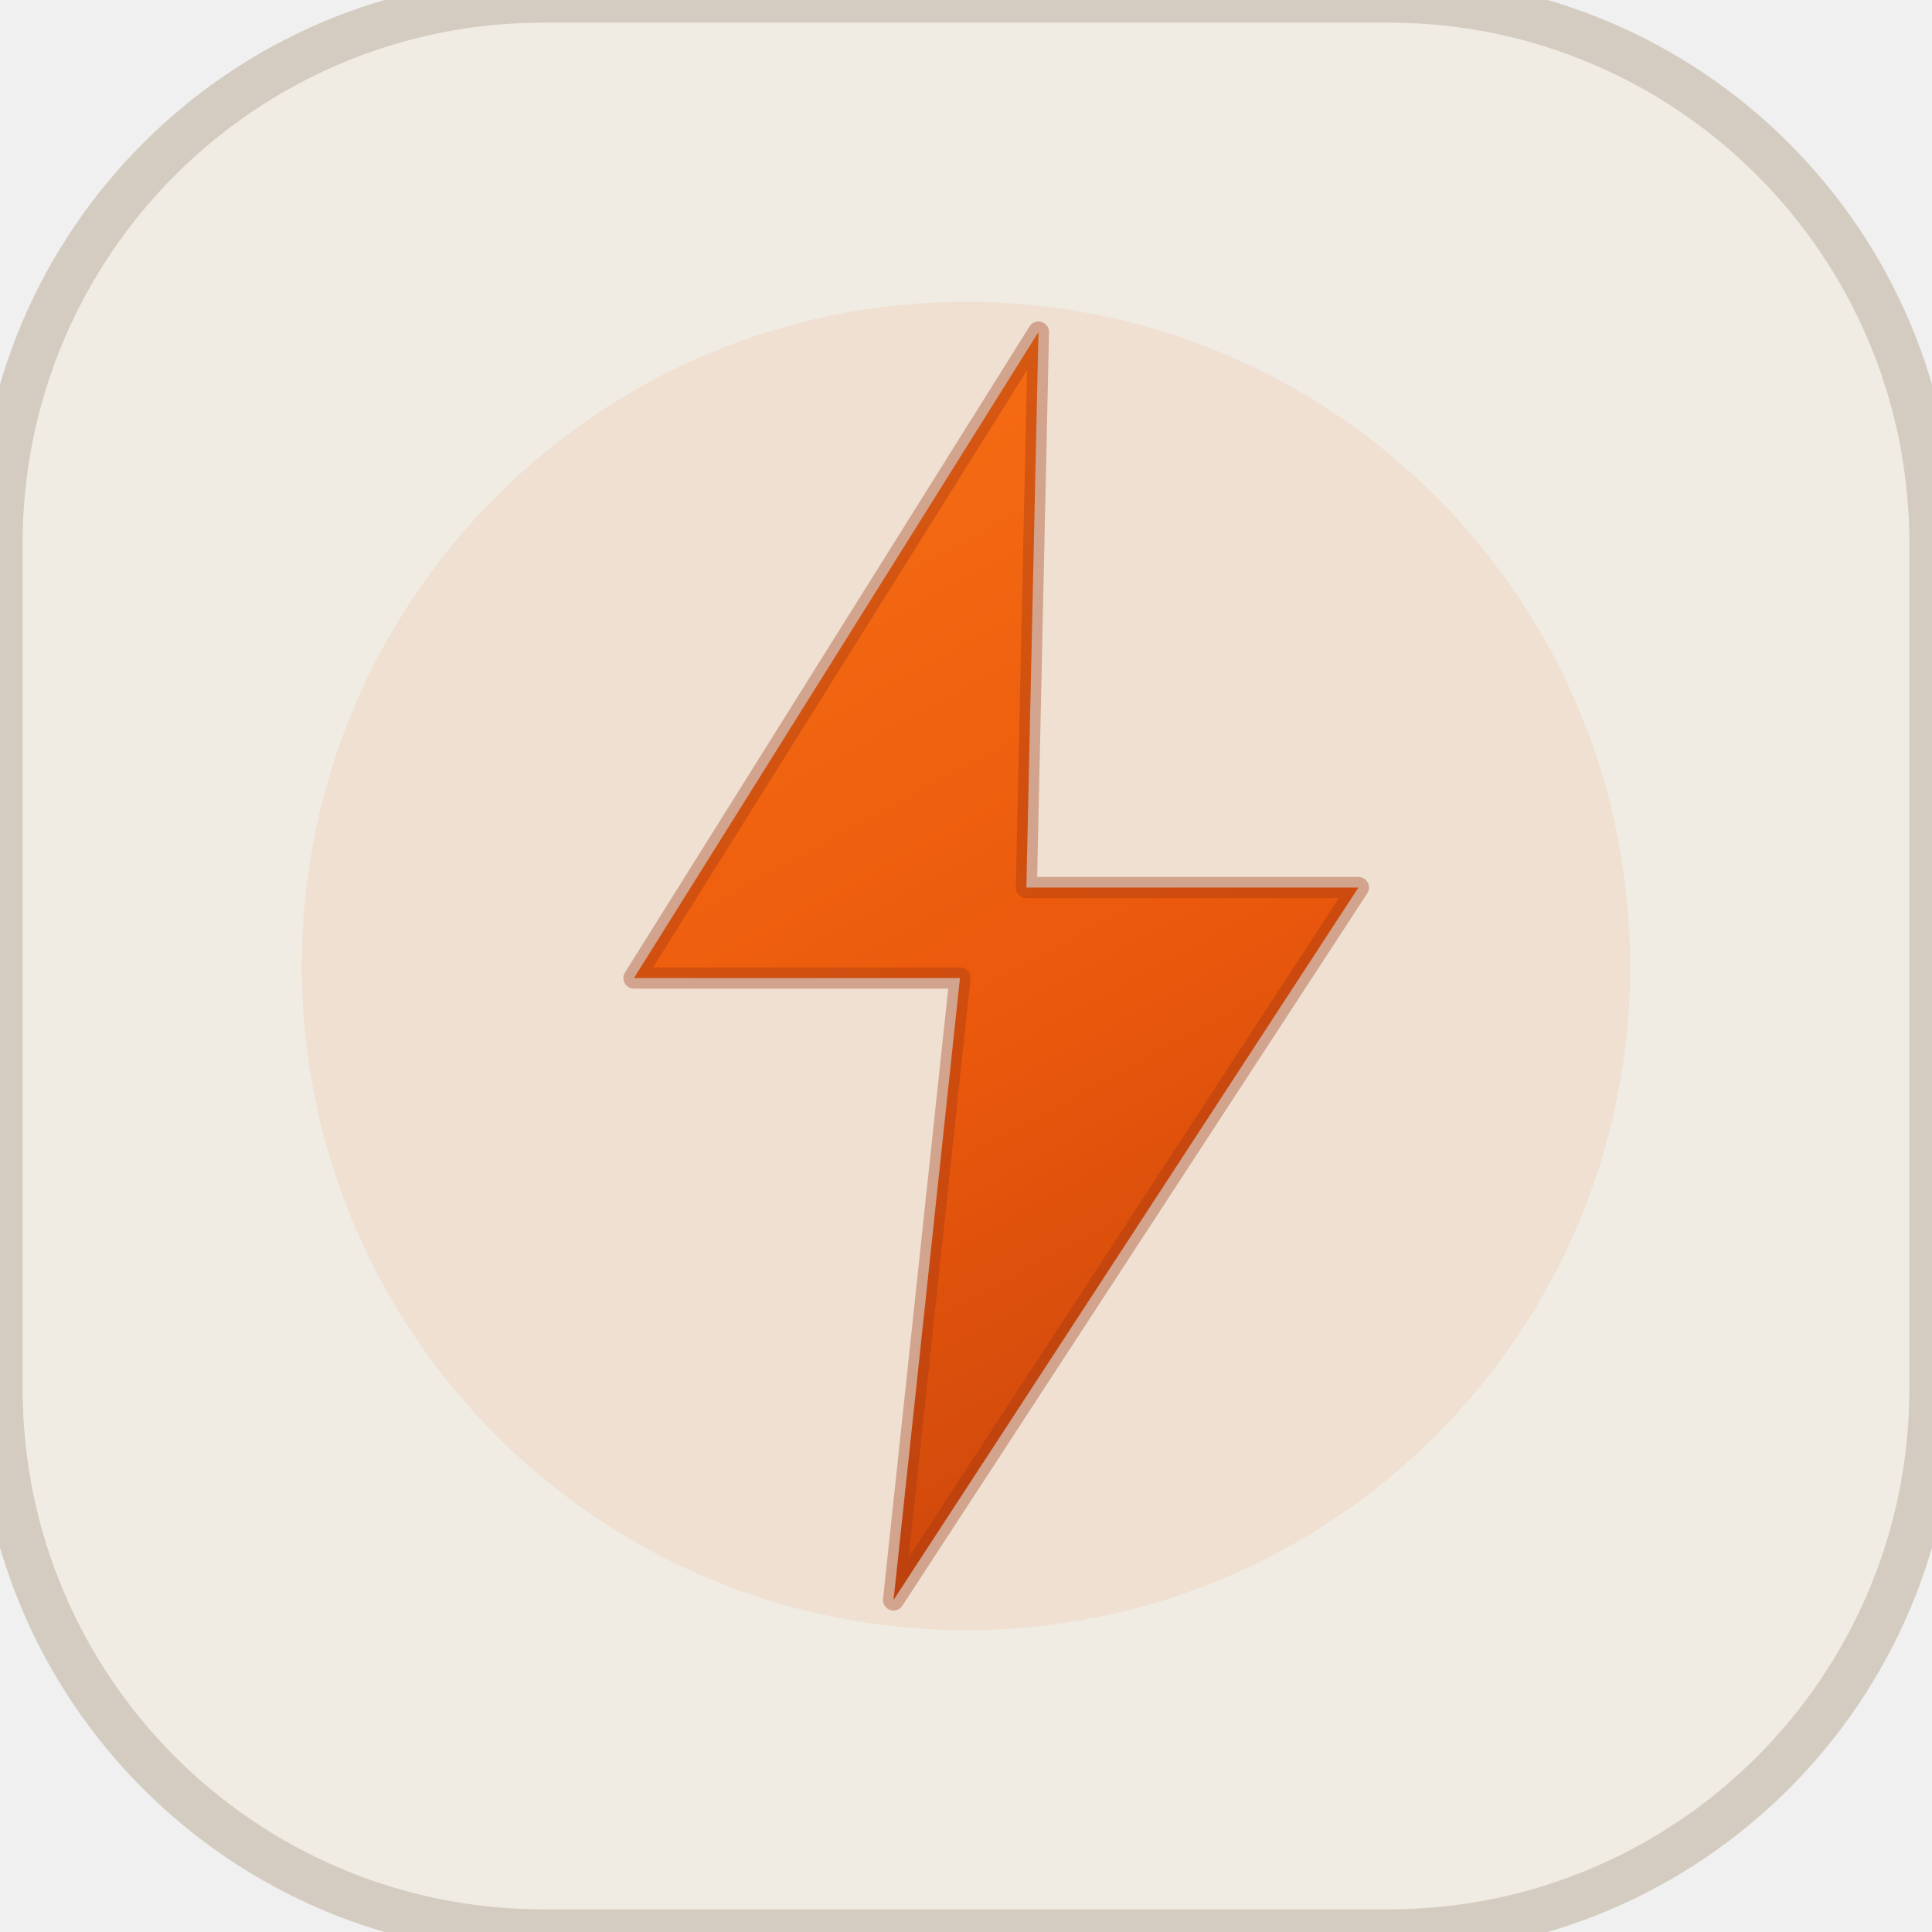
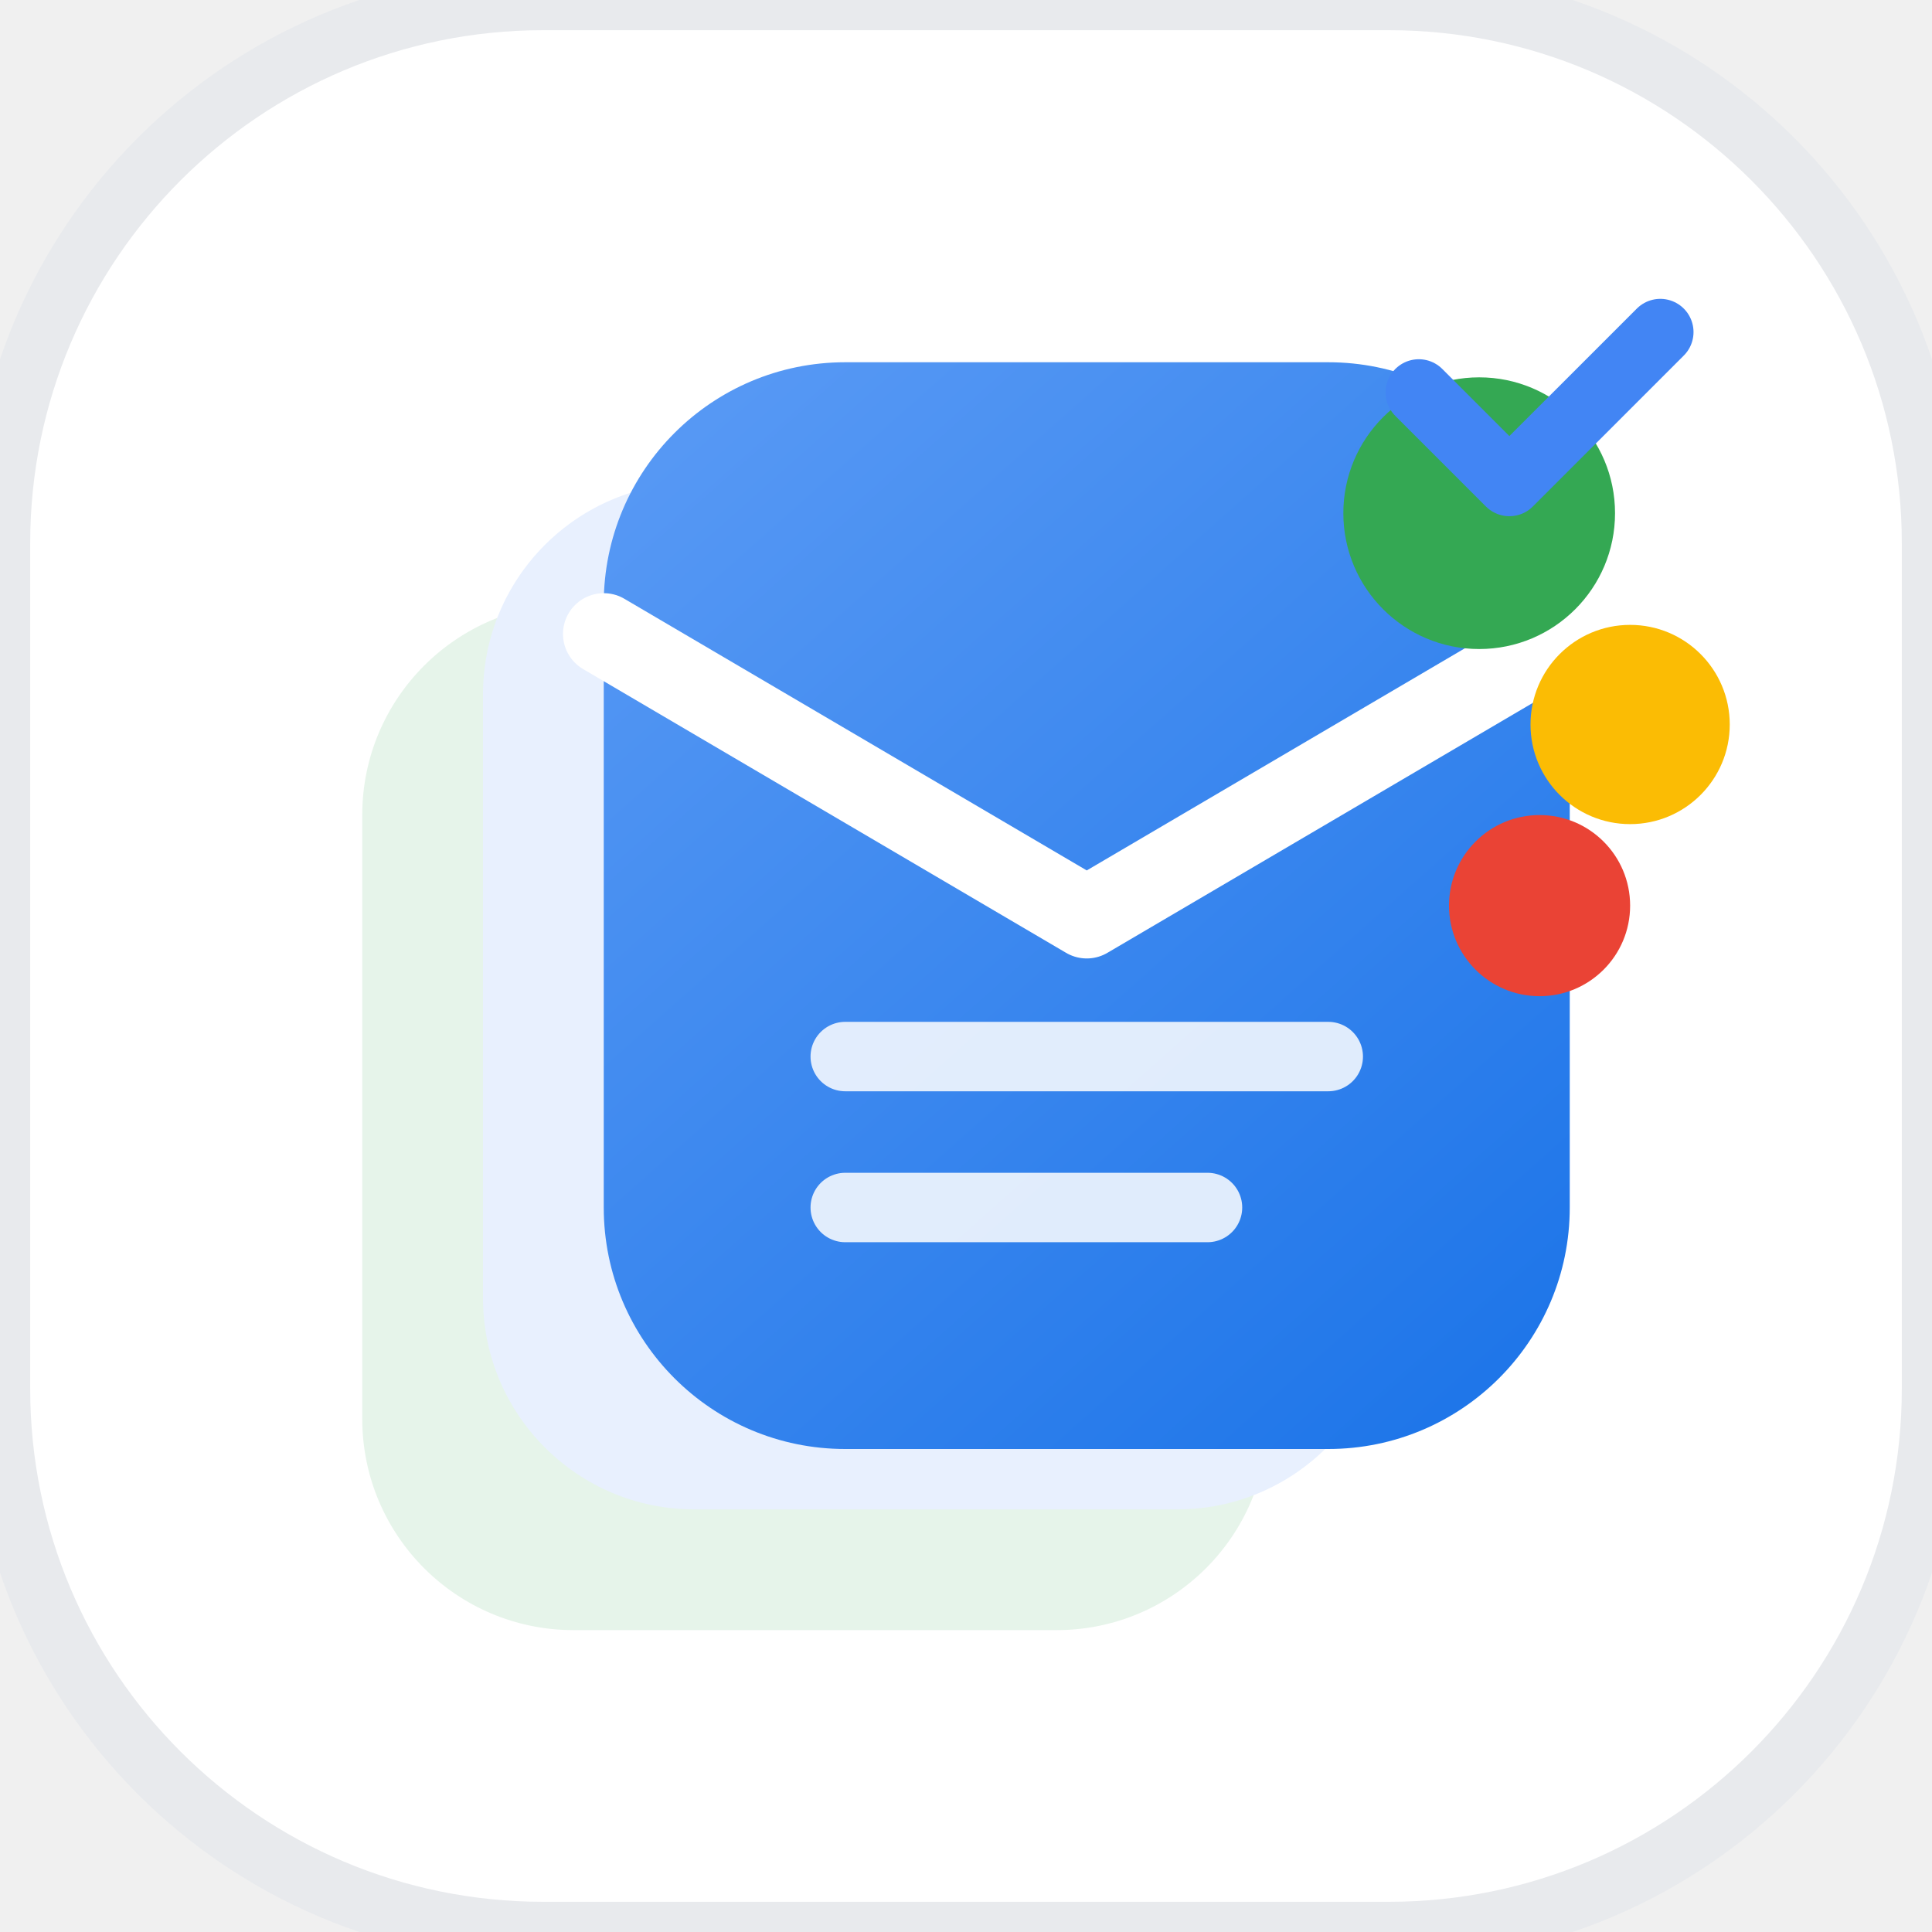
<svg xmlns="http://www.w3.org/2000/svg" viewBox="0 0 32 32" fill="none" role="img" aria-label="Relvion">
-   <rect width="32" height="32" rx="9" fill="#f0ebe3" />
-   <rect width="32" height="32" rx="9" stroke="#d4ccc0" stroke-width="0.75" />
-   <circle cx="16" cy="16" r="11" fill="#ea580c" fill-opacity="0.08" />
-   <path d="M17.2 5.5L10.5 16.2h5.4l-1.1 10.3 7.7-11.8h-5.5l.2-9.2z" fill="url(#relvion-light-bolt)" />
-   <path d="M17.2 5.5L10.5 16.2h5.4l-1.1 10.3 7.7-11.8h-5.5l.2-9.2z" stroke="#9a3412" stroke-width="0.35" stroke-linejoin="round" fill="none" opacity="0.35" />
+   <rect width="32" height="32" rx="9" fill="#fff" />
+   <rect width="32" height="32" rx="9" stroke="#E8EAED" stroke-width="1" />
+   <rect x="6" y="10" width="15" height="17" rx="3.5" fill="#E6F4EA" />
+   <rect x="8" y="8" width="15" height="17" rx="3.5" fill="#E8F0FE" />
+   <rect x="10" y="6" width="16" height="18" rx="4" fill="url(#relvion-light-card)" />
+   <path d="M10 10.5 18 15.2 26 10.5" stroke="#fff" stroke-width="1.35" stroke-linecap="round" stroke-linejoin="round" />
+   <path d="M14 17.5h8M14 20h6" stroke="#fff" stroke-width="1.15" stroke-linecap="round" opacity="0.85" />
+   <circle cx="24.5" cy="8.5" r="2.25" fill="#34A853" />
+   <circle cx="27" cy="12" r="1.65" fill="#FBBC04" />
+   <circle cx="25.5" cy="15" r="1.5" fill="#EA4335" />
+   <path d="M23.5 6.5 25 8 27.5 5.5" stroke="#4285F4" stroke-width="1.1" stroke-linecap="round" stroke-linejoin="round" />
  <defs>
-     <linearGradient id="relvion-light-bolt" x1="10" y1="5" x2="22" y2="27" gradientUnits="userSpaceOnUse">
-       <stop stop-color="#f97316" />
-       <stop offset="0.55" stop-color="#ea580c" />
-       <stop offset="1" stop-color="#c2410c" />
+     <linearGradient id="relvion-light-card" x1="10" y1="6" x2="26" y2="24" gradientUnits="userSpaceOnUse">
+       <stop stop-color="#5B9BF5" />
+       <stop offset="1" stop-color="#1a73e8" />
    </linearGradient>
  </defs>
</svg>
